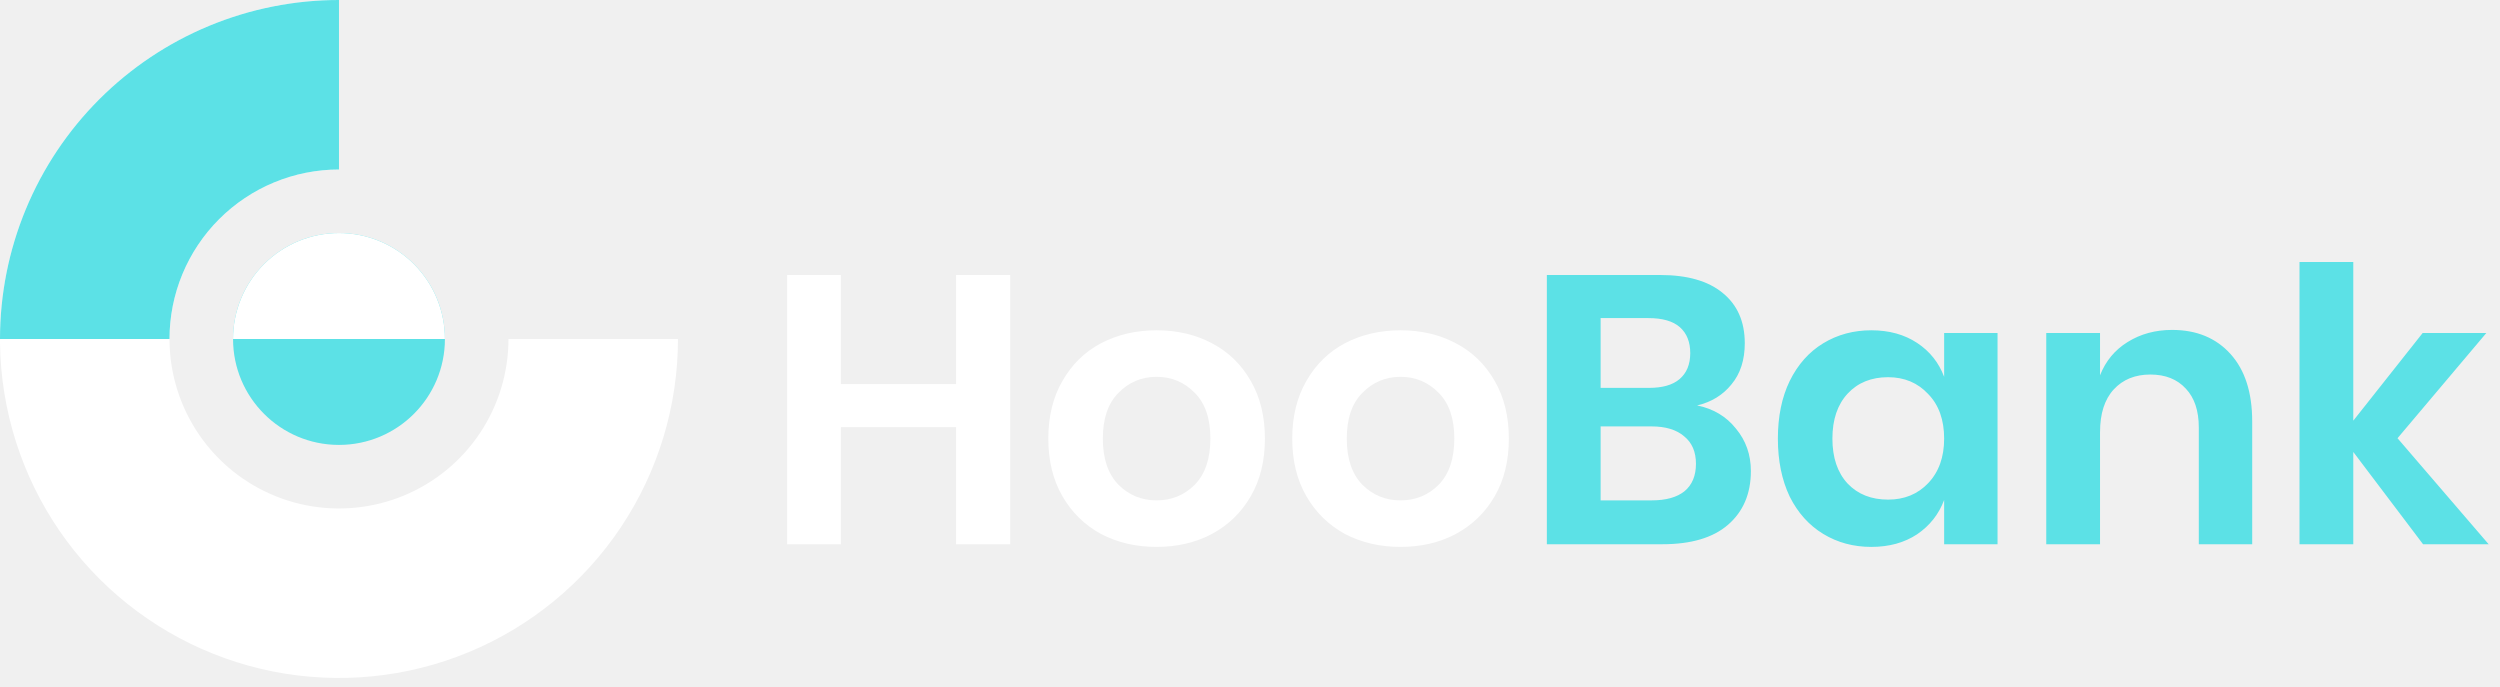
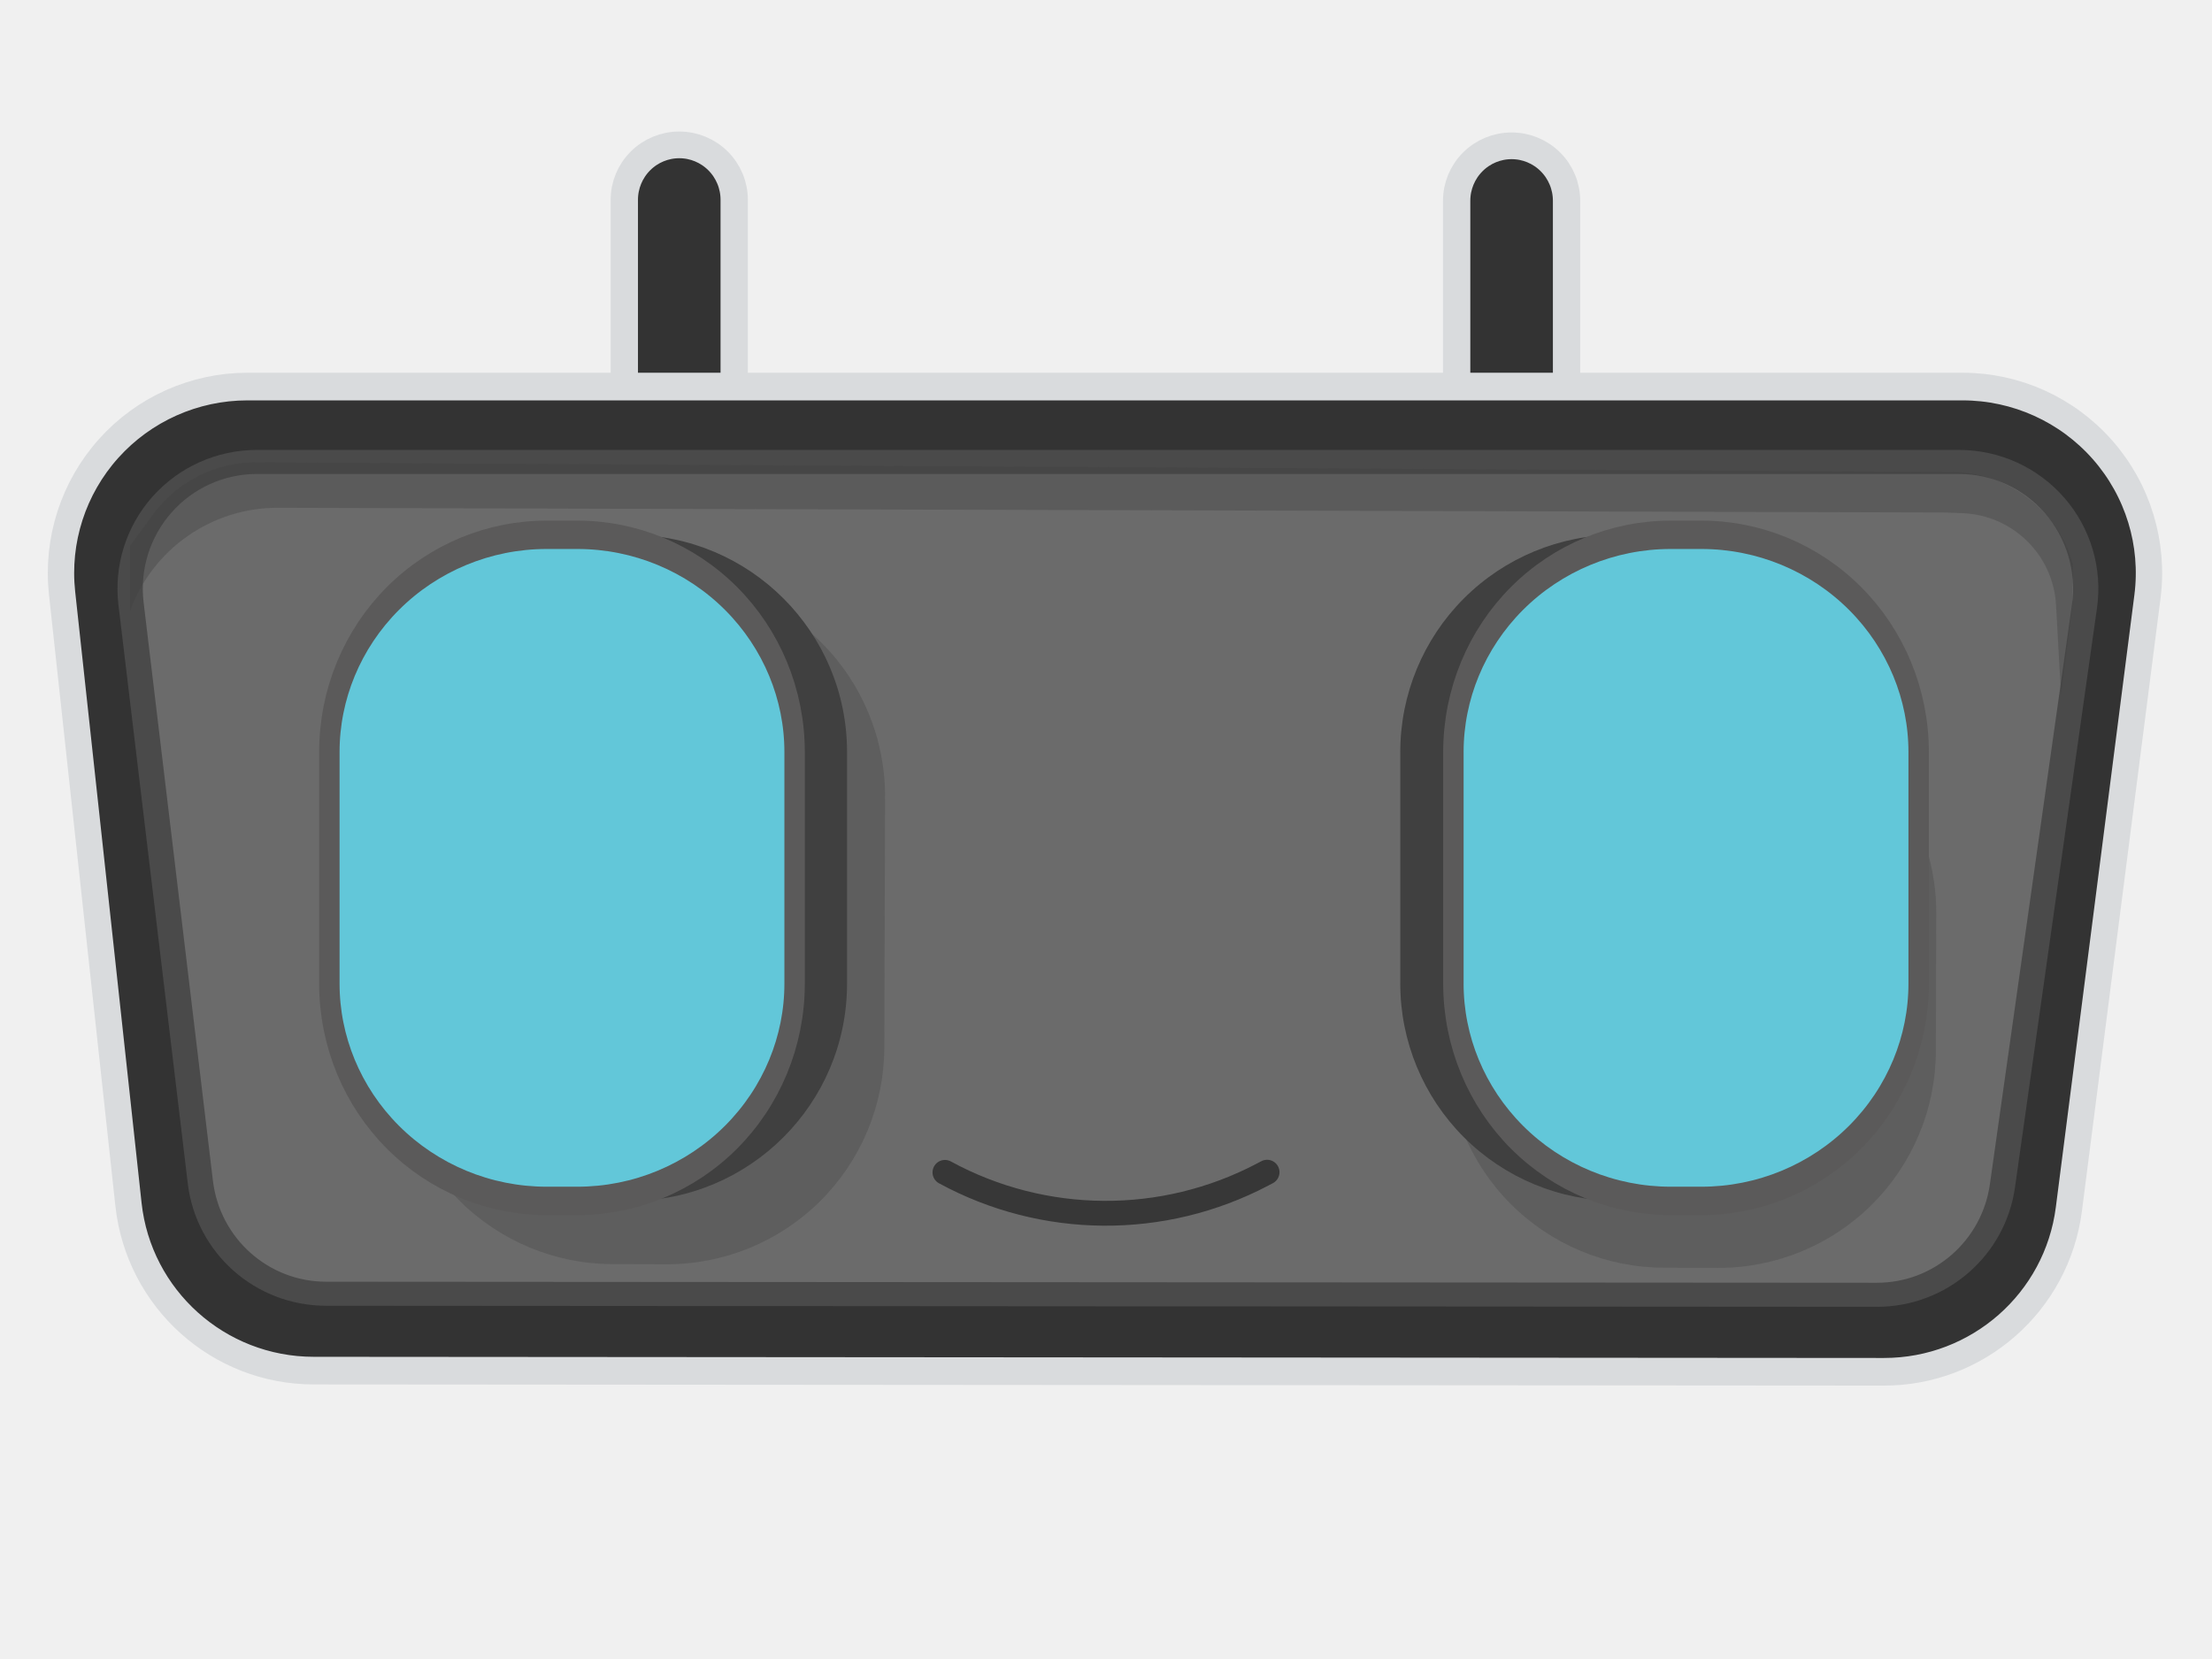
- <svg xmlns="http://www.w3.org/2000/svg" width="266" height="73" viewBox="0 0 266 73" fill="none">
-   <path d="M107.487 29.26V57.907H101.725V45.45H89.471V57.907H83.749V29.26H89.471V40.865H101.725V29.26H107.487ZM123.063 35.143C125.255 35.143 127.216 35.603 128.947 36.523C130.705 37.443 132.085 38.782 133.086 40.54C134.087 42.271 134.587 44.314 134.587 46.667C134.587 49.02 134.087 51.063 133.086 52.794C132.085 54.525 130.705 55.864 128.947 56.811C127.216 57.731 125.255 58.191 123.063 58.191C120.872 58.191 118.898 57.731 117.139 56.811C115.408 55.864 114.042 54.525 113.041 52.794C112.04 51.063 111.54 49.02 111.54 46.667C111.54 44.314 112.04 42.271 113.041 40.54C114.042 38.782 115.408 37.443 117.139 36.523C118.898 35.603 120.872 35.143 123.063 35.143ZM123.063 40.094C121.467 40.094 120.115 40.662 119.006 41.798C117.897 42.907 117.342 44.53 117.342 46.667C117.342 48.804 117.897 50.441 119.006 51.577C120.115 52.686 121.467 53.24 123.063 53.24C124.659 53.24 126.012 52.686 127.121 51.577C128.23 50.441 128.785 48.804 128.785 46.667C128.785 44.53 128.23 42.907 127.121 41.798C126.012 40.662 124.659 40.094 123.063 40.094ZM149.018 35.143C151.209 35.143 153.17 35.603 154.901 36.523C156.66 37.443 158.039 38.782 159.04 40.54C160.041 42.271 160.542 44.314 160.542 46.667C160.542 49.02 160.041 51.063 159.04 52.794C158.039 54.525 156.66 55.864 154.901 56.811C153.17 57.731 151.209 58.191 149.018 58.191C146.827 58.191 144.852 57.731 143.094 56.811C141.363 55.864 139.996 54.525 138.996 52.794C137.995 51.063 137.494 49.02 137.494 46.667C137.494 44.314 137.995 42.271 138.996 40.54C139.996 38.782 141.363 37.443 143.094 36.523C144.852 35.603 146.827 35.143 149.018 35.143ZM149.018 40.094C147.422 40.094 146.069 40.662 144.96 41.798C143.851 42.907 143.297 44.53 143.297 46.667C143.297 48.804 143.851 50.441 144.96 51.577C146.069 52.686 147.422 53.24 149.018 53.24C150.614 53.24 151.966 52.686 153.076 51.577C154.185 50.441 154.739 48.804 154.739 46.667C154.739 44.53 154.185 42.907 153.076 41.798C151.966 40.662 150.614 40.094 149.018 40.094Z" fill="white" />
-   <path d="M180.572 43.137C182.303 43.489 183.683 44.314 184.711 45.612C185.766 46.883 186.293 48.385 186.293 50.116C186.293 52.524 185.482 54.431 183.859 55.837C182.263 57.217 179.936 57.907 176.88 57.907H164.585V29.26H176.636C179.531 29.26 181.749 29.896 183.291 31.167C184.86 32.438 185.644 34.224 185.644 36.523C185.644 38.308 185.171 39.769 184.224 40.905C183.304 42.041 182.087 42.785 180.572 43.137ZM170.306 41.27H175.459C176.893 41.27 177.975 40.959 178.706 40.337C179.463 39.688 179.842 38.768 179.842 37.578C179.842 36.388 179.476 35.468 178.746 34.819C178.016 34.17 176.893 33.845 175.378 33.845H170.306V41.27ZM175.743 53.24C177.258 53.24 178.421 52.916 179.233 52.267C180.045 51.59 180.45 50.617 180.45 49.345C180.45 48.074 180.031 47.1 179.192 46.424C178.381 45.72 177.218 45.369 175.703 45.369H170.306V53.24H175.743ZM199.107 35.143C201 35.143 202.623 35.59 203.976 36.483C205.329 37.375 206.289 38.579 206.857 40.094V35.428H212.538V57.907H206.857V53.2C206.289 54.715 205.329 55.932 203.976 56.852C202.623 57.744 201 58.191 199.107 58.191C197.213 58.191 195.509 57.731 193.994 56.811C192.479 55.892 191.289 54.566 190.423 52.835C189.585 51.076 189.166 49.02 189.166 46.667C189.166 44.314 189.585 42.271 190.423 40.54C191.289 38.782 192.479 37.443 193.994 36.523C195.509 35.603 197.213 35.143 199.107 35.143ZM200.892 40.134C199.107 40.134 197.673 40.716 196.591 41.879C195.509 43.042 194.968 44.638 194.968 46.667C194.968 48.696 195.509 50.292 196.591 51.455C197.673 52.591 199.107 53.159 200.892 53.159C202.623 53.159 204.044 52.578 205.153 51.414C206.289 50.224 206.857 48.642 206.857 46.667C206.857 44.665 206.289 43.083 205.153 41.92C204.044 40.729 202.623 40.134 200.892 40.134ZM231.113 35.103C233.709 35.103 235.779 35.955 237.321 37.659C238.863 39.363 239.634 41.757 239.634 44.841V57.907H233.953V45.49C233.953 43.705 233.493 42.325 232.573 41.352C231.654 40.351 230.396 39.85 228.8 39.85C227.177 39.85 225.878 40.378 224.904 41.433C223.931 42.488 223.444 44.003 223.444 45.977V57.907H217.722V35.428H223.444V39.931C224.039 38.417 225.013 37.24 226.365 36.401C227.745 35.536 229.327 35.103 231.113 35.103ZM257.814 57.907L250.389 48.087V57.907H244.668V27.88H250.389V44.76L257.774 35.428H264.55L255.096 46.627L264.793 57.907H257.814Z" fill="#5CE1E6" />
-   <path d="M36.068 0C28.934 -8.50666e-08 21.961 2.115 16.03 6.079C10.098 10.042 5.475 15.675 2.745 22.265C0.016 28.856 -0.699 36.108 0.693 43.104C2.085 50.101 5.52 56.527 10.564 61.572C15.608 66.616 22.035 70.051 29.031 71.443C36.028 72.834 43.28 72.12 49.87 69.39C56.461 66.66 62.094 62.037 66.057 56.106C70.02 50.175 72.136 43.201 72.136 36.068L54.102 36.068C54.102 39.635 53.044 43.121 51.062 46.087C49.081 49.053 46.264 51.364 42.969 52.729C39.674 54.094 36.048 54.451 32.55 53.755C29.051 53.059 25.838 51.342 23.316 48.82C20.794 46.298 19.076 43.084 18.38 39.586C17.685 36.088 18.042 32.462 19.407 29.166C20.772 25.871 23.083 23.055 26.049 21.073C29.014 19.092 32.501 18.034 36.068 18.034L36.068 0Z" fill="white" />
-   <path d="M36.068 0C31.331 -5.64821e-08 26.641 0.933 22.265 2.745C17.889 4.558 13.913 7.215 10.564 10.564C7.215 13.913 4.558 17.889 2.745 22.265C0.933 26.641 -7.1519e-07 31.331 0 36.068L18.034 36.068C18.034 33.7 18.5 31.355 19.407 29.166C20.313 26.979 21.641 24.991 23.316 23.316C24.991 21.641 26.979 20.313 29.166 19.407C31.355 18.5 33.7 18.034 36.068 18.034L36.068 0Z" fill="#5CE1E6" />
-   <circle cx="36.068" cy="36.068" r="11.271" fill="#5CE1E6" />
-   <path d="M47.339 36.068C47.339 34.588 47.047 33.122 46.481 31.755C45.915 30.387 45.084 29.145 44.038 28.098C42.991 27.051 41.749 26.221 40.381 25.655C39.014 25.088 37.548 24.797 36.068 24.797C34.588 24.797 33.122 25.088 31.755 25.655C30.387 26.221 29.145 27.051 28.098 28.098C27.051 29.145 26.221 30.387 25.655 31.755C25.088 33.122 24.797 34.588 24.797 36.068L36.068 36.068H47.339Z" fill="white" />
+ <svg xmlns="http://www.w3.org/2000/svg" width="100%" height="100%" viewBox="0 0 2048 1536" version="1.1" xml:space="preserve" style="fill-rule:evenodd;clip-rule:evenodd;stroke-linecap:round;stroke-linejoin:round;stroke-miterlimit:1.5;">
+   <g transform="matrix(1.52327,0,0,1.4892,-545.975,-433.793)">
+     <g transform="matrix(1,0,0,1,95.8208,241.093)">
+       <path d="M708.861,174.432C708.861,165.372 705.343,156.682 699.079,150.276C692.816,143.869 684.321,140.27 675.463,140.27L675.461,140.27C666.603,140.27 658.108,143.869 651.845,150.276C645.582,156.682 642.063,165.372 642.063,174.432L642.063,346.507L708.861,346.507L708.861,174.432Z" style="fill:rgb(51,51,51);stroke:rgb(217,219,221);stroke-width:16.6px;" />
+     </g>
+     <g transform="matrix(1,0,0,1,601.728,241.673)">
+       <path d="M708.861,174.432C708.861,165.372 705.343,156.682 699.079,150.276C692.816,143.869 684.321,140.27 675.463,140.27L675.461,140.27C666.603,140.27 658.108,143.869 651.845,150.276C645.582,156.682 642.063,165.372 642.063,174.432L642.063,346.507L708.861,346.507L708.861,174.432Z" style="fill:rgb(51,51,51);stroke:rgb(217,219,221);stroke-width:16.6px;" />
+     </g>
+     <g>
+       <g transform="matrix(1.08223,0,0,1.161,-25.8547,99.2448)">
+         <path d="M1561.15,484.926C1564.98,456.476 1555.78,427.831 1535.91,406.297C1516.04,384.763 1487.41,372.422 1457.33,372.422L494.004,372.422C464.275,372.422 435.948,384.475 416.093,405.573C396.239,426.671 386.731,454.824 389.941,483.004C401.025,580.302 416.956,720.134 427.234,810.355C433.001,860.978 477.813,899.344 531.219,899.382C734.156,899.526 1211.7,899.864 1413.12,900.007C1465.81,900.044 1510.32,862.732 1517.02,812.902C1529.09,723.164 1547.96,582.979 1561.15,484.926Z" style="fill:rgb(51,51,51);stroke:rgb(217,219,221);stroke-width:14.8px;" />
+       </g>
+       <g transform="matrix(1.00927,0,0,0.981387,46.9005,213.009)">
+         <path d="M1563.98,463.917C1567.07,440.901 1560.53,417.603 1546.04,400.052C1531.55,382.501 1510.54,372.422 1488.44,372.422L463.318,372.422C441.504,372.422 420.734,382.245 406.256,399.409C391.778,416.573 384.978,439.436 387.573,462.22C399.373,565.801 418.531,733.958 429.32,828.663C433.913,868.981 466.412,899.336 505.013,899.364C697.725,899.5 1247.97,899.89 1439,900.025C1477.02,900.052 1509.25,870.623 1514.58,831.022C1527.24,736.978 1549.92,568.397 1563.98,463.917Z" style="fill:rgb(107,107,107);stroke:rgb(74,74,74);stroke-width:15.24px;" />
+       </g>
+       <g transform="matrix(1.02601,0,0,0.130583,34.3968,537.088)">
+         <path d="M1543.38,789.342C1533.71,537.817 1504.86,365.758 1472.1,364.276C1278.51,355.521 631.691,326.271 467.582,318.849C443.63,317.766 421.053,408.64 406.815,563.438C399.341,644.686 392.904,714.679 392.904,714.679L392.904,1025.36C392.904,1025.36 392.904,1025.36 392.904,1025.36C406.386,730.274 441.392,534.464 480.505,535.353C710.111,540.576 1467.96,557.815 1467.96,557.815C1467.96,557.815 1472.2,559.149 1478.49,561.126C1508.31,570.509 1532.31,761.186 1533.83,1000.72C1533.83,1000.72 1533.83,1000.72 1533.83,1000.72L1536.76,1428.33L1543.52,999.157L1543.92,803.471C1543.92,803.471 1543.73,798.397 1543.38,789.342Z" style="fill:rgb(64,64,64);fill-opacity:0.36;" />
+       </g>
+       <g>
+         <g transform="matrix(1.05029,0.00326924,-0.00434912,1.46188,264.111,-966.218)">
+           <path d="M606.953,1197.75C606.953,1173.25 593.708,1149.75 570.131,1132.42C546.554,1115.1 514.577,1105.37 481.235,1105.37L449.885,1105.37C416.543,1105.37 384.566,1115.1 360.989,1132.42C337.412,1149.75 324.167,1173.25 324.167,1197.75L324.167,1304.41C324.167,1328.91 337.412,1352.41 360.989,1369.74C384.566,1387.06 416.543,1396.8 449.885,1396.8L481.235,1396.8C514.577,1396.8 546.554,1387.06 570.131,1369.74C593.708,1352.41 606.953,1328.91 606.953,1304.41L606.953,1197.75Z" style="fill:rgb(35,35,35);fill-opacity:0.17;" />
+         </g>
+         <g transform="matrix(1.05029,0.00326924,-0.00363265,1.22105,902.251,-627.574)">
+           <path d="M606.953,1215.98C606.953,1186.64 593.708,1158.51 570.131,1137.76C546.554,1117.02 514.577,1105.37 481.235,1105.37L449.885,1105.37C416.543,1105.37 384.566,1117.02 360.989,1137.76C337.412,1158.51 324.167,1186.64 324.167,1215.98L324.167,1286.19C324.167,1315.52 337.412,1343.66 360.989,1364.4C384.566,1385.14 416.543,1396.8 449.885,1396.8L481.235,1396.8C514.577,1396.8 546.554,1385.14 570.131,1364.4C593.708,1343.66 606.953,1315.52 606.953,1286.19L606.953,1215.98Z" style="fill:rgb(35,35,35);fill-opacity:0.17;" />
+         </g>
+         <g transform="matrix(1.11419,0,0,1.42099,848.338,-946.931)">
+           <path d="M606.953,1200.41C606.953,1175.2 594.467,1151.03 572.243,1133.2C550.018,1115.38 519.874,1105.37 488.444,1105.37L442.676,1105.37C411.246,1105.37 381.102,1115.38 358.878,1133.2C336.653,1151.03 324.167,1175.2 324.167,1200.41L324.167,1301.75C324.167,1326.96 336.653,1351.13 358.878,1368.96C381.102,1386.78 411.246,1396.8 442.676,1396.8L488.444,1396.8C519.874,1396.8 550.018,1386.78 572.243,1368.96C594.467,1351.13 606.953,1326.96 606.953,1301.75L606.953,1200.41Z" style="fill:rgb(64,64,64);" />
+         </g>
+         <g transform="matrix(1.12527,0,0,1.42099,190.28,-946.931)">
+           <path d="M606.953,1200.41C606.953,1147.92 554.417,1105.37 489.611,1105.37L441.509,1105.37C376.703,1105.37 324.167,1147.92 324.167,1200.41L324.167,1301.75C324.167,1354.24 376.703,1396.8 441.509,1396.8L489.611,1396.8C554.417,1396.8 606.953,1354.24 606.953,1301.75L606.953,1200.41Z" style="fill:rgb(64,64,64);" />
+         </g>
+         <g transform="matrix(1,0,0,1.42099,917.646,-946.931)">
+           <path d="M606.953,1200.41C606.953,1175.2 593.042,1151.03 568.279,1133.2C543.516,1115.38 509.931,1105.37 474.911,1105.37L456.209,1105.37C421.189,1105.37 387.604,1115.38 362.841,1133.2C338.079,1151.03 324.167,1175.2 324.167,1200.41L324.167,1301.75C324.167,1326.96 338.079,1351.13 362.841,1368.96C387.604,1386.78 421.189,1396.8 456.209,1396.8L474.911,1396.8C509.931,1396.8 543.516,1386.78 568.279,1368.96C593.042,1351.13 606.953,1326.96 606.953,1301.75L606.953,1200.41Z" style="fill:rgb(98,199,217);stroke:rgb(91,90,90);stroke-width:12.41px;" />
+         </g>
+         <g transform="matrix(1,0,0,1.42099,234.44,-946.931)">
+           <path d="M606.953,1200.41C606.953,1175.2 593.042,1151.03 568.279,1133.2C543.516,1115.38 509.931,1105.37 474.911,1105.37L456.209,1105.37C421.189,1105.37 387.604,1115.38 362.841,1133.2C338.079,1151.03 324.167,1175.2 324.167,1200.41L324.167,1301.75C324.167,1326.96 338.079,1351.13 362.841,1368.96C387.604,1386.78 421.189,1396.8 456.209,1396.8L474.911,1396.8C509.931,1396.8 543.516,1386.78 568.279,1368.96C593.042,1351.13 606.953,1326.96 606.953,1301.75L606.953,1200.41Z" style="fill:rgb(98,199,217);stroke:rgb(91,90,90);stroke-width:12.41px;" />
+         </g>
+       </g>
+     </g>
+   </g>
+   <g transform="matrix(1.48651,-0.00101573,-0.00103896,1.48917,-432.122,-168.502)">
+     <path d="M879.819,842.646C879.819,842.646 879.819,842.646 879.819,842.646C941.415,876.106 1015.64,876.674 1077.65,844.161C1079.47,843.208 1080.48,842.678 1080.48,842.678" style="fill:none;stroke:rgb(55,55,55);stroke-width:15.44px;" />
+   </g>
+   <g id="Layer1">
+     </g>
</svg>
